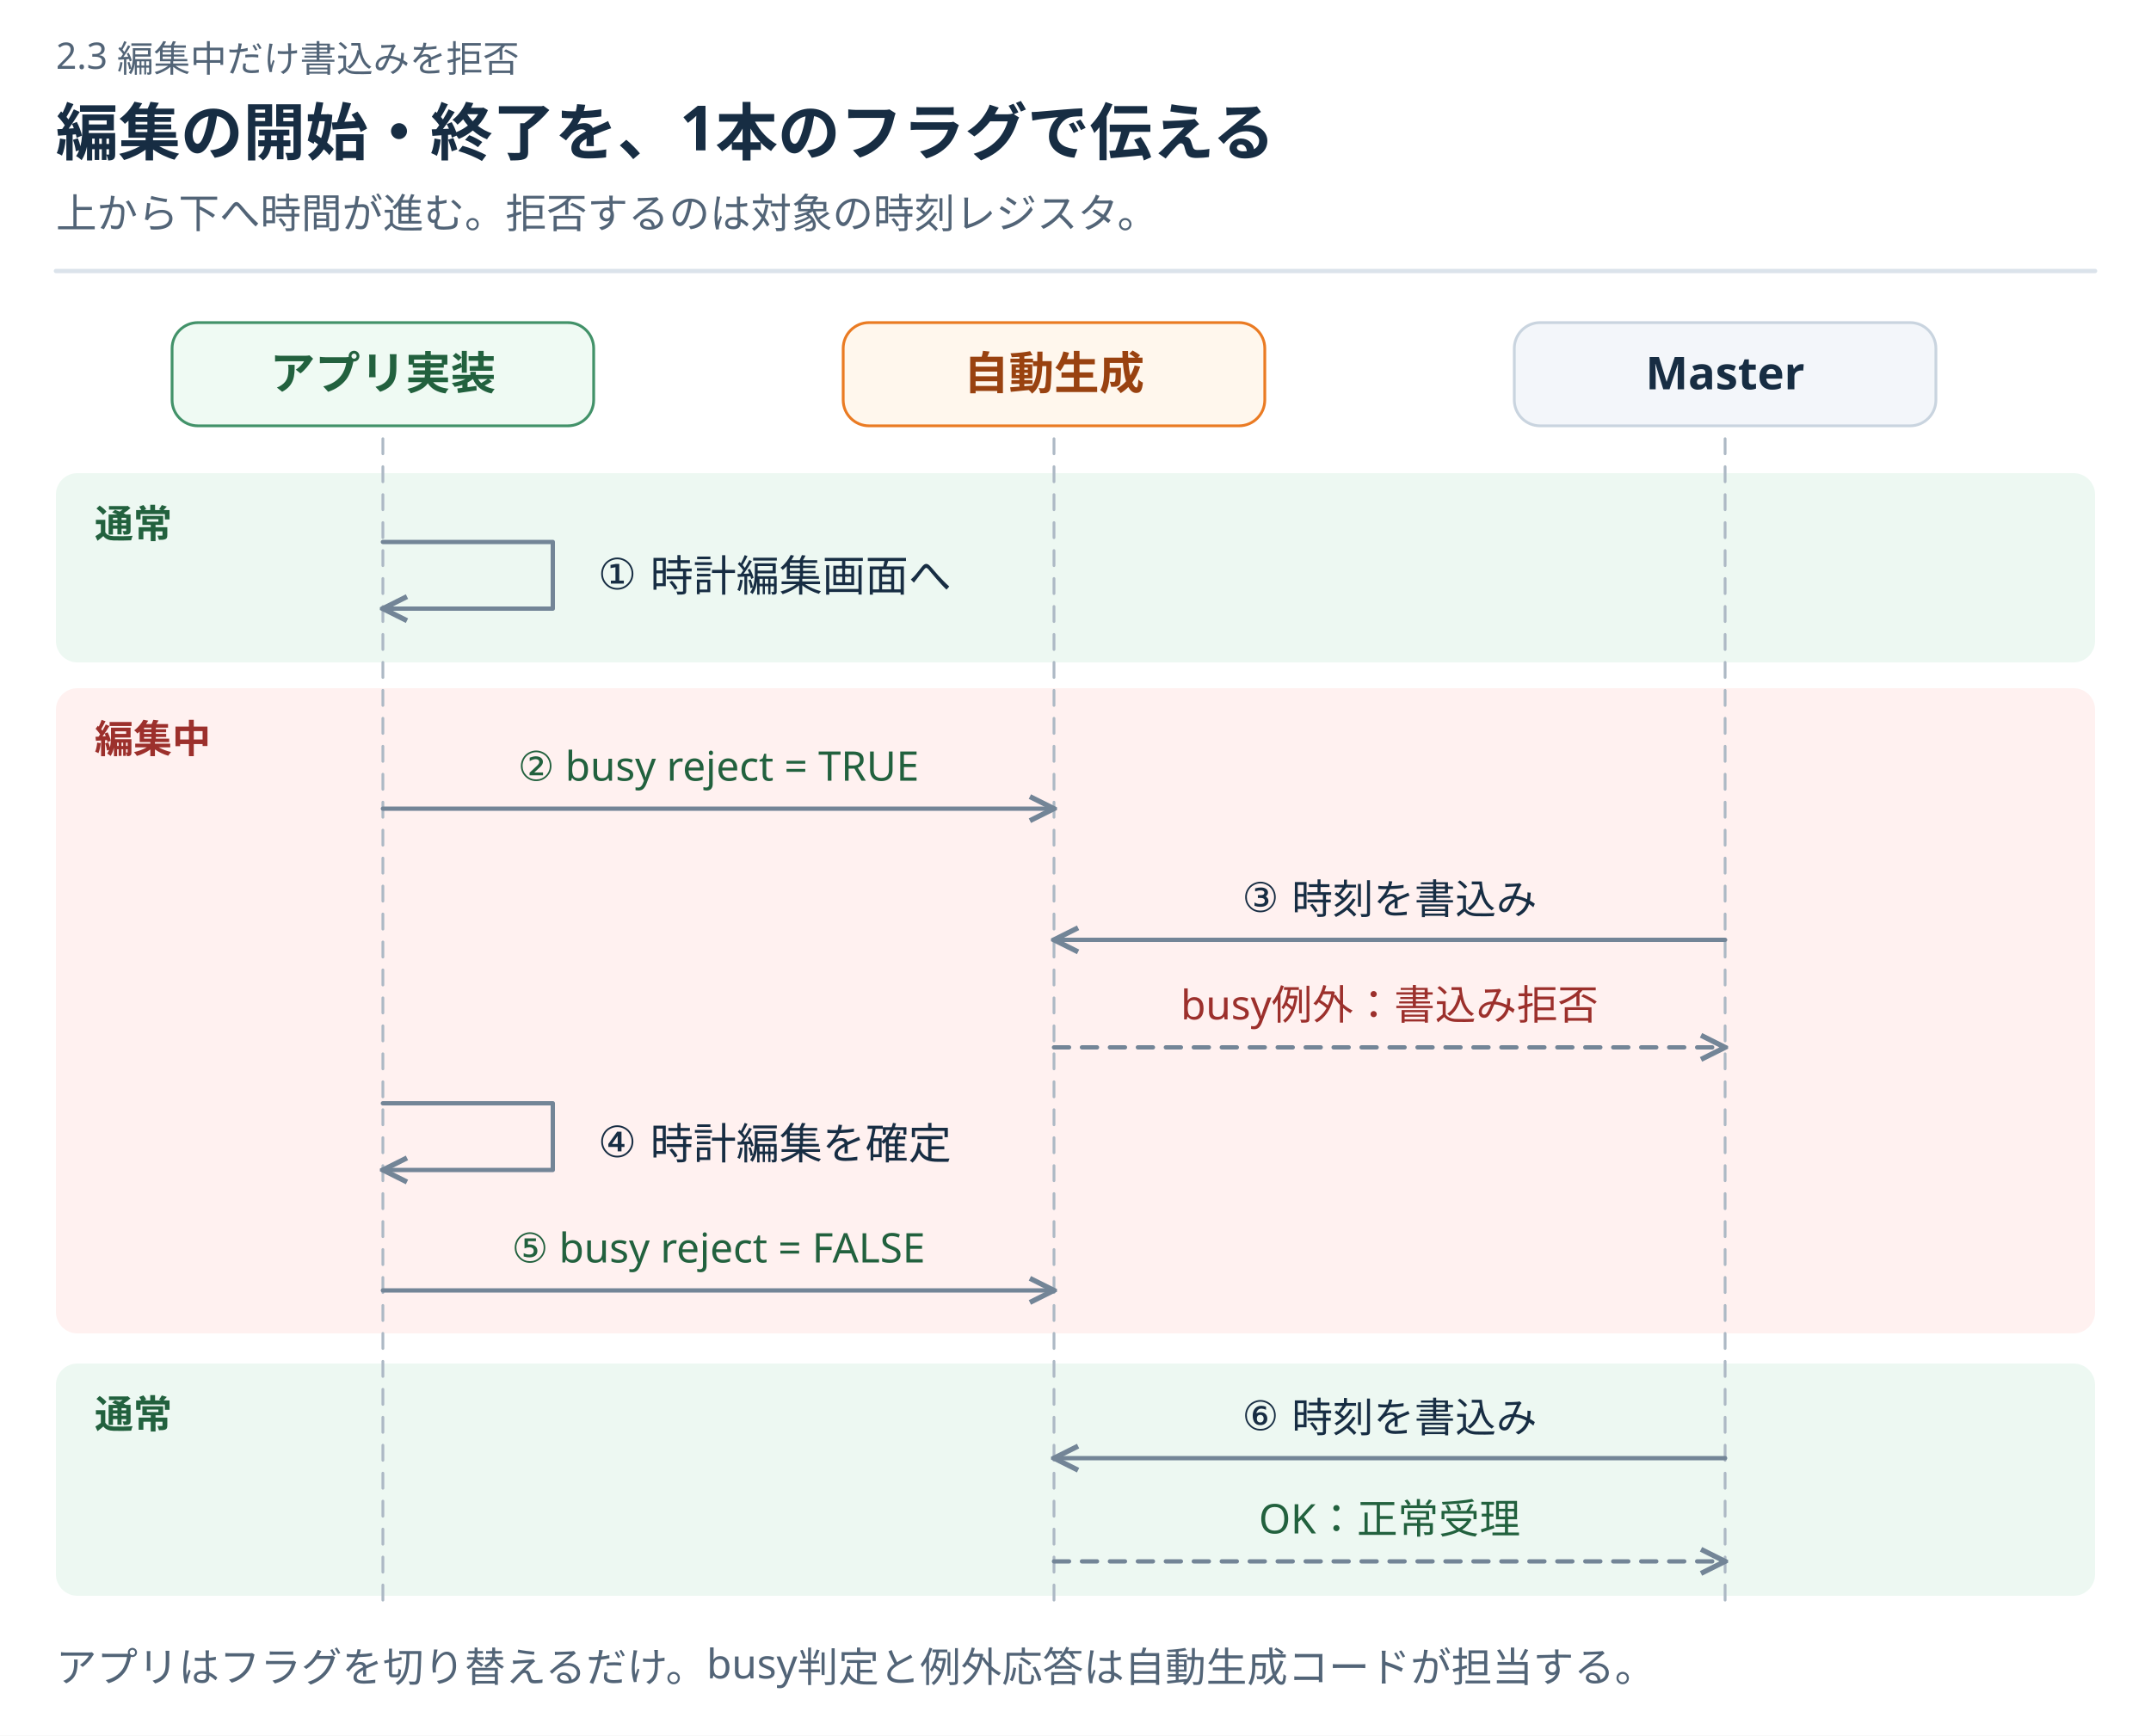
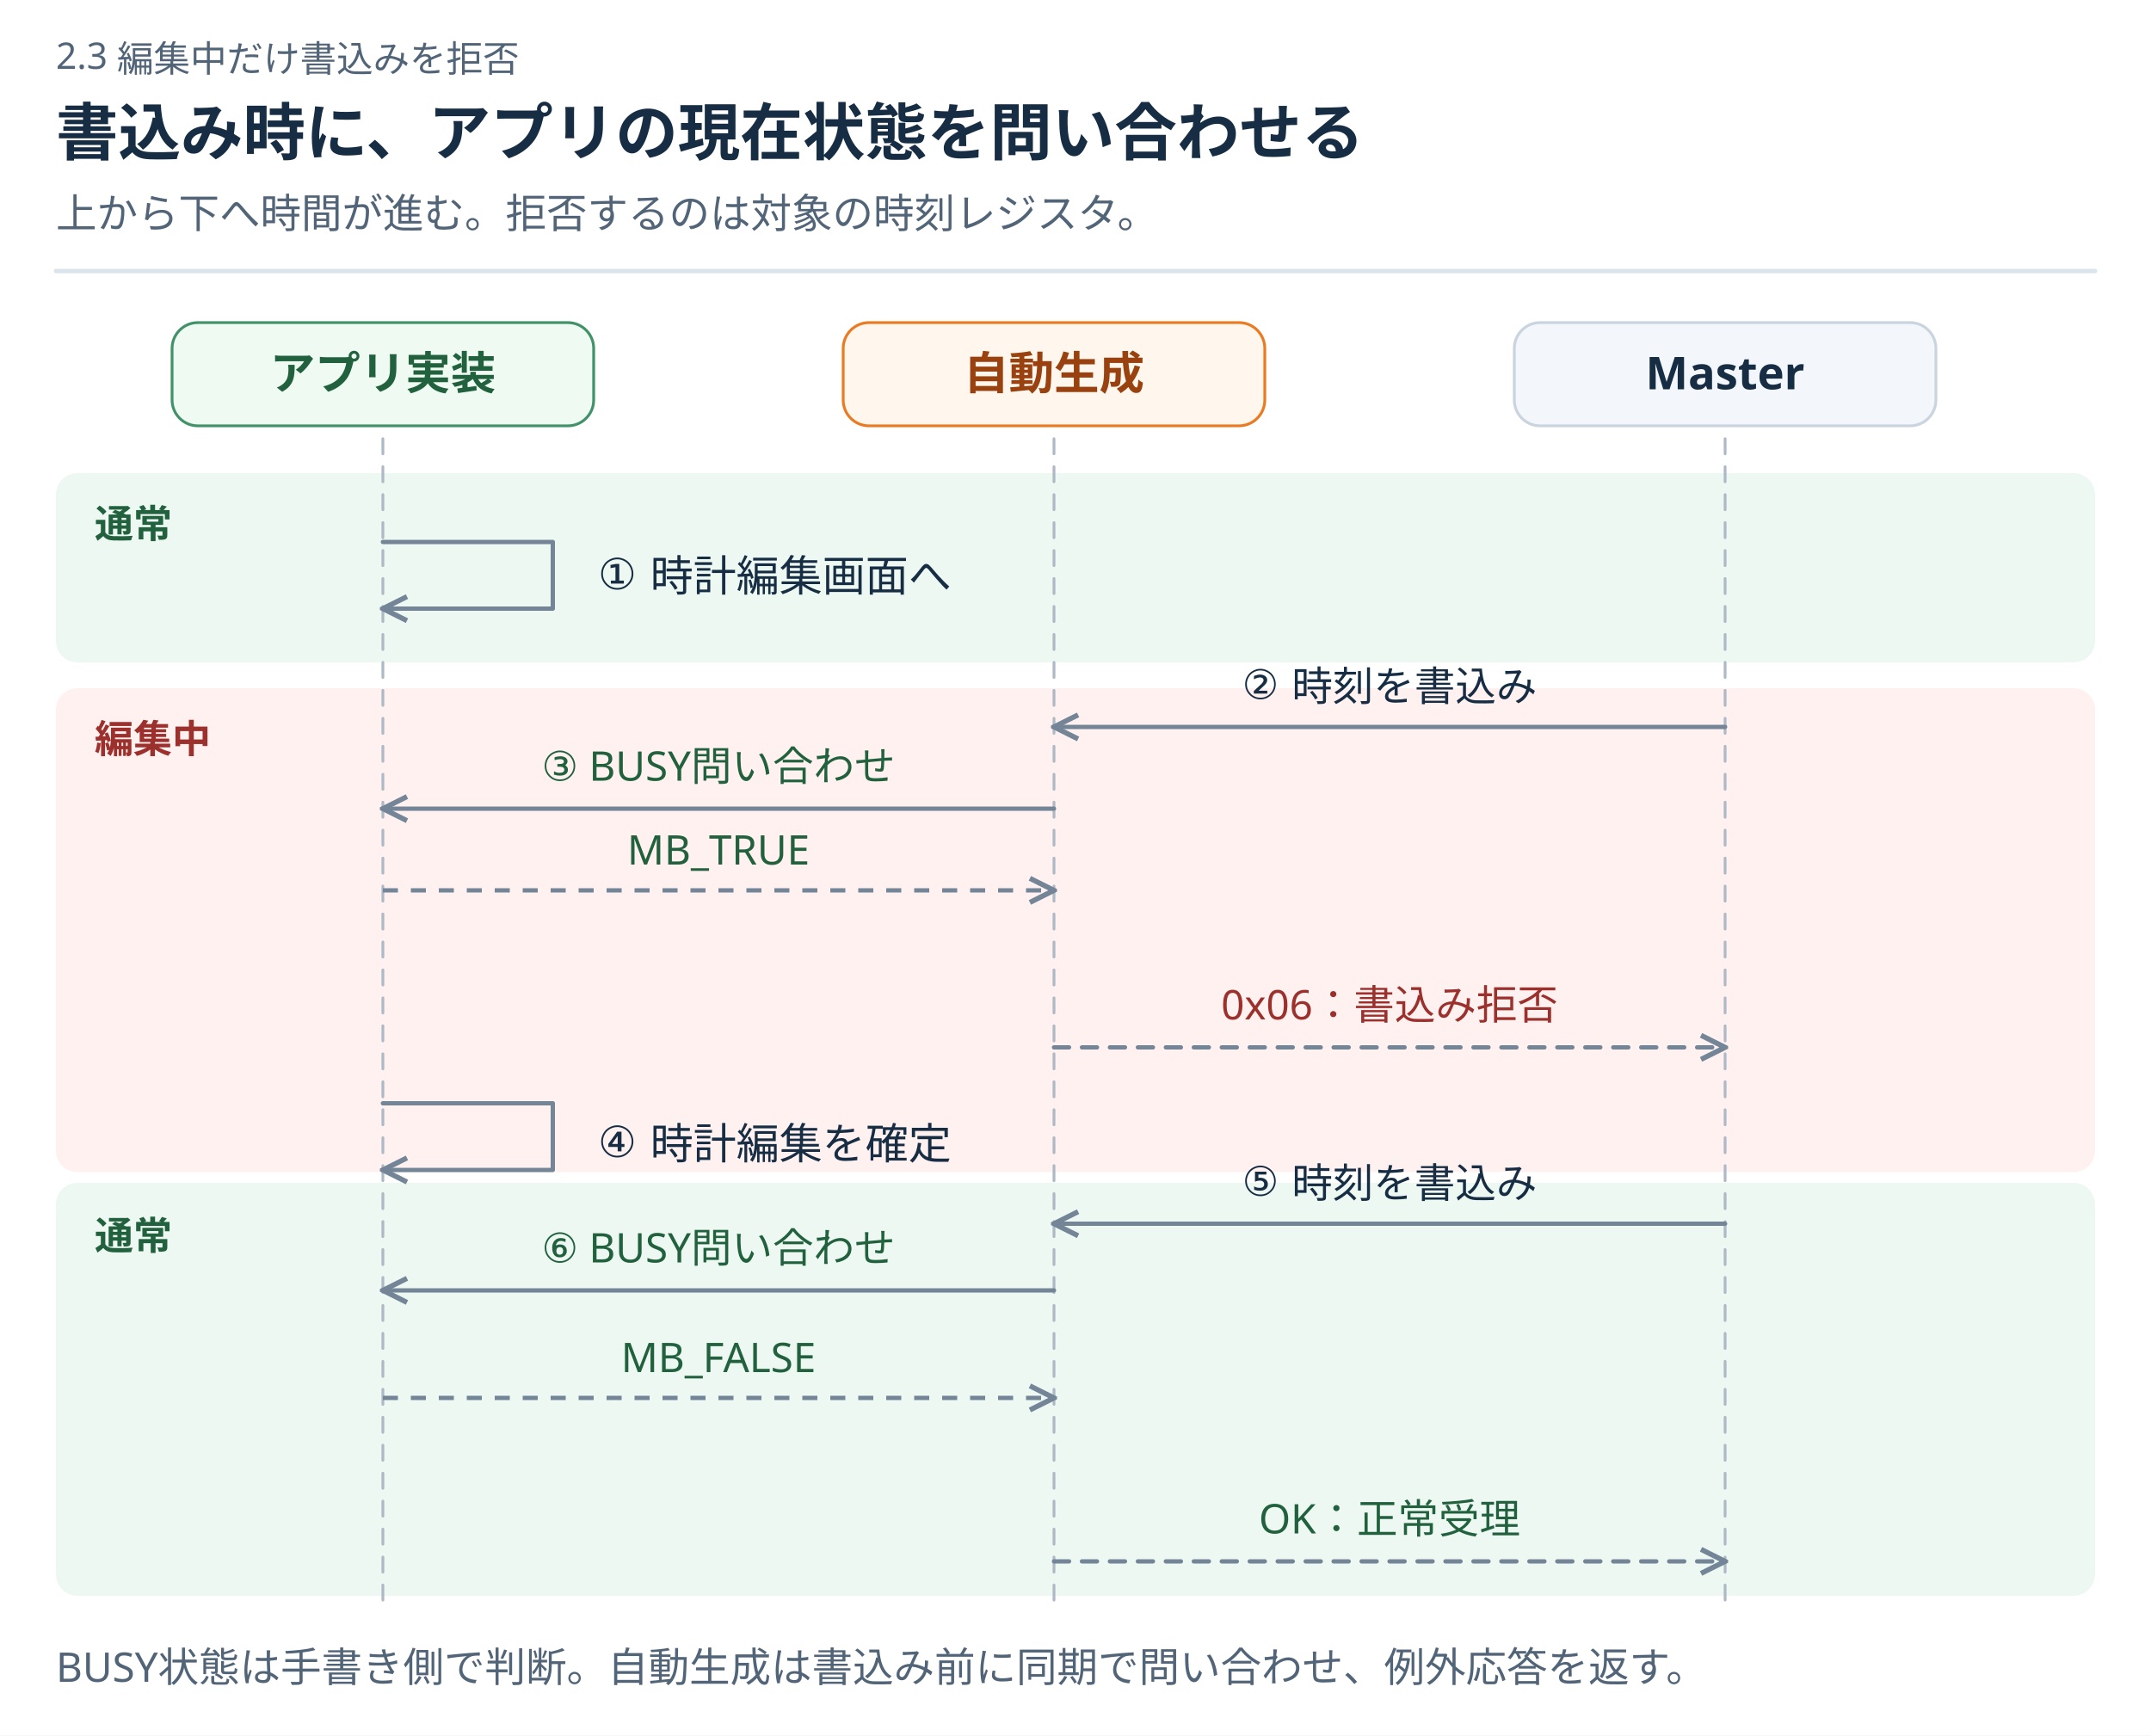
<svg xmlns="http://www.w3.org/2000/svg" width="1000" height="807" viewBox="0 0 1000 807" role="img" aria-labelledby="title desc">
  <defs>
    <marker id="arrow" viewBox="0 0 10 10" refX="9" refY="5" markerWidth="7" markerHeight="7" orient="auto-start-reverse">
      <path d="M1 1 L9 5 L1 9" fill="none" stroke="#738597" stroke-width="1.7" />
    </marker>
  </defs>
  <rect width="1000" height="100%" fill="#ffffff" />
  <g font-family="Yu Gothic UI, Meiryo, sans-serif" fill="#172d43">
    <text x="26" y="32" font-size="17" fill="#526477" font-weight="400" text-anchor="start">2.3 編集中だけ書込みを拒否</text>
-     <text x="26" y="72" font-size="29" fill="#172d43" font-weight="700" text-anchor="start">編集の開始・終了を、1本のフラグで伝える</text>
+     <text x="26" y="72" font-size="29" fill="#172d43" font-weight="700" text-anchor="start">書込み時に、アプリの現在状態を問い合わせる</text>
    <text x="26" y="106" font-size="19" fill="#526477" font-weight="400" text-anchor="start">上から下へ時間が進む。拒否するのは対象の時刻レジスタ。</text>
    <path d="M26 126 H974" fill="none" stroke="#dbe3eb" stroke-width="2" stroke-linecap="round" stroke-linejoin="round" />
    <rect x="80" y="150" width="196" height="48" rx="12" fill="#effaf3" stroke="#429269" stroke-width="1.3" />
    <text x="178" y="181" font-size="21" fill="#22613e" font-weight="700" text-anchor="middle">アプリ実装</text>
    <rect x="392" y="150" width="196" height="48" rx="12" fill="#fff7ed" stroke="#ea7b23" stroke-width="1.3" />
    <text x="490" y="181" font-size="21" fill="#994210" font-weight="700" text-anchor="middle">自動生成</text>
    <rect x="704" y="150" width="196" height="48" rx="12" fill="#f3f6fa" stroke="#c9d4df" stroke-width="1.3" />
    <text x="802" y="181" font-size="21" fill="#172d43" font-weight="700" text-anchor="middle">Master</text>
    <rect x="26" y="220" width="948" height="88" rx="10" fill="#edf8f2" stroke="#edf8f2" stroke-width="0" />
    <text x="44" y="250" font-size="18" fill="#22613e" font-weight="700" text-anchor="start">通常</text>
-     <rect x="26" y="320" width="948" height="300" rx="10" fill="#fff1f0" stroke="#fff1f0" stroke-width="0" />
+     <rect x="26" y="320" width="948" height="225" rx="10" fill="#fff1f0" stroke="#fff1f0" stroke-width="0" />
    <text x="44" y="350" font-size="18" fill="#9c302c" font-weight="700" text-anchor="start">編集中</text>
-     <rect x="26" y="634" width="948" height="108" rx="10" fill="#edf8f2" stroke="#edf8f2" stroke-width="0" />
-     <text x="44" y="664" font-size="18" fill="#22613e" font-weight="700" text-anchor="start">通常</text>
+     <rect x="26" y="550" width="948" height="192" rx="10" fill="#edf8f2" stroke="#edf8f2" stroke-width="0" />
+     <text x="44" y="581" font-size="18" fill="#22613e" font-weight="700" text-anchor="start">通常</text>
    <path d="M178 204 V744" fill="none" stroke="#adb9c5" stroke-width="1.3" stroke-linecap="round" stroke-linejoin="round" stroke-dasharray="7 6" />
    <path d="M490 204 V744" fill="none" stroke="#adb9c5" stroke-width="1.3" stroke-linecap="round" stroke-linejoin="round" stroke-dasharray="7 6" />
    <path d="M802 204 V744" fill="none" stroke="#adb9c5" stroke-width="1.3" stroke-linecap="round" stroke-linejoin="round" stroke-dasharray="7 6" />
    <path d="M178 252 H257 V283 H178" fill="none" stroke="#738597" stroke-width="2" stroke-linecap="round" stroke-linejoin="round" marker-end="url(#arrow)" />
    <text x="278" y="274" font-size="20" fill="#172d43" font-weight="400" text-anchor="start">① 時計編集画面へ</text>
-     <text x="334.0" y="363" font-size="19" fill="#22613e" font-weight="400" text-anchor="middle">② busy reject = TRUE</text>
-     <path d="M178 376 L490 376" fill="none" stroke="#738597" stroke-width="2" stroke-linecap="round" stroke-linejoin="round" marker-end="url(#arrow)" />
-     <text x="646.0" y="424" font-size="19" fill="#172d43" font-weight="400" text-anchor="middle">③ 時刻を書込み</text>
-     <path d="M802 437 L490 437" fill="none" stroke="#738597" stroke-width="2" stroke-linecap="round" stroke-linejoin="round" marker-end="url(#arrow)" />
-     <text x="646.0" y="474" font-size="19" fill="#9c302c" font-weight="400" text-anchor="middle">busy例外：書込み拒否</text>
+     <text x="334.0" y="363" font-size="19" fill="#22613e" font-weight="400" text-anchor="middle">③ BUSY問い合わせ</text>
+     <path d="M490 376 L178 376" fill="none" stroke="#738597" stroke-width="2" stroke-linecap="round" stroke-linejoin="round" marker-end="url(#arrow)" />
+     <text x="334" y="402" font-size="19" fill="#22613e" text-anchor="middle">MB_TRUE</text>
+     <path d="M178 414 L490 414" fill="none" stroke="#738597" stroke-width="2" stroke-dasharray="7 6" marker-end="url(#arrow)" />
+     <text x="646.0" y="325" font-size="19" fill="#172d43" font-weight="400" text-anchor="middle">② 時刻を書込み</text>
+     <path d="M802 338 L490 338" fill="none" stroke="#738597" stroke-width="2" stroke-linecap="round" stroke-linejoin="round" marker-end="url(#arrow)" />
+     <text x="646.0" y="474" font-size="19" fill="#9c302c" font-weight="400" text-anchor="middle">0x06：書込み拒否</text>
    <path d="M490 487 L802 487" fill="none" stroke="#738597" stroke-width="2" stroke-linecap="round" stroke-linejoin="round" stroke-dasharray="7 6" marker-end="url(#arrow)" />
    <path d="M178 513 H257 V544 H178" fill="none" stroke="#738597" stroke-width="2" stroke-linecap="round" stroke-linejoin="round" marker-end="url(#arrow)" />
    <text x="278" y="538" font-size="20" fill="#172d43" font-weight="400" text-anchor="start">④ 時計編集を確定</text>
-     <text x="334.0" y="587" font-size="19" fill="#22613e" font-weight="400" text-anchor="middle">⑤ busy reject = FALSE</text>
-     <path d="M178 600 L490 600" fill="none" stroke="#738597" stroke-width="2" stroke-linecap="round" stroke-linejoin="round" marker-end="url(#arrow)" />
-     <text x="646.0" y="665" font-size="19" fill="#172d43" font-weight="400" text-anchor="middle">⑥ 時刻を書込み</text>
-     <path d="M802 678 L490 678" fill="none" stroke="#738597" stroke-width="2" stroke-linecap="round" stroke-linejoin="round" marker-end="url(#arrow)" />
+     <text x="334.0" y="587" font-size="19" fill="#22613e" font-weight="400" text-anchor="middle">⑥ BUSY問い合わせ</text>
+     <path d="M490 600 L178 600" fill="none" stroke="#738597" stroke-width="2" stroke-linecap="round" stroke-linejoin="round" marker-end="url(#arrow)" />
+     <text x="334" y="638" font-size="19" fill="#22613e" text-anchor="middle">MB_FALSE</text>
+     <path d="M178 650 L490 650" fill="none" stroke="#738597" stroke-width="2" stroke-dasharray="7 6" marker-end="url(#arrow)" />
+     <text x="646.0" y="556" font-size="19" fill="#172d43" font-weight="400" text-anchor="middle">⑤ 時刻を書込み</text>
+     <path d="M802 569 L490 569" fill="none" stroke="#738597" stroke-width="2" stroke-linecap="round" stroke-linejoin="round" marker-end="url(#arrow)" />
    <text x="646.0" y="713" font-size="19" fill="#22613e" font-weight="400" text-anchor="middle">OK：正常受理</text>
    <path d="M490 726 L802 726" fill="none" stroke="#738597" stroke-width="2" stroke-linecap="round" stroke-linejoin="round" stroke-dasharray="7 6" marker-end="url(#arrow)" />
-     <text x="26" y="782" font-size="19" fill="#526477" font-weight="400" text-anchor="start">アプリはフラグを切り替えるだけ。busy判定と例外応答は自動生成コードが担当する。</text>
+     <text x="26" y="782" font-size="19" fill="#526477" font-weight="400" text-anchor="start">BUSY状態は手書き側で判断。自動生成は書込み前に同期で問い合わせ、例外応答を返す。</text>
  </g>
</svg>
